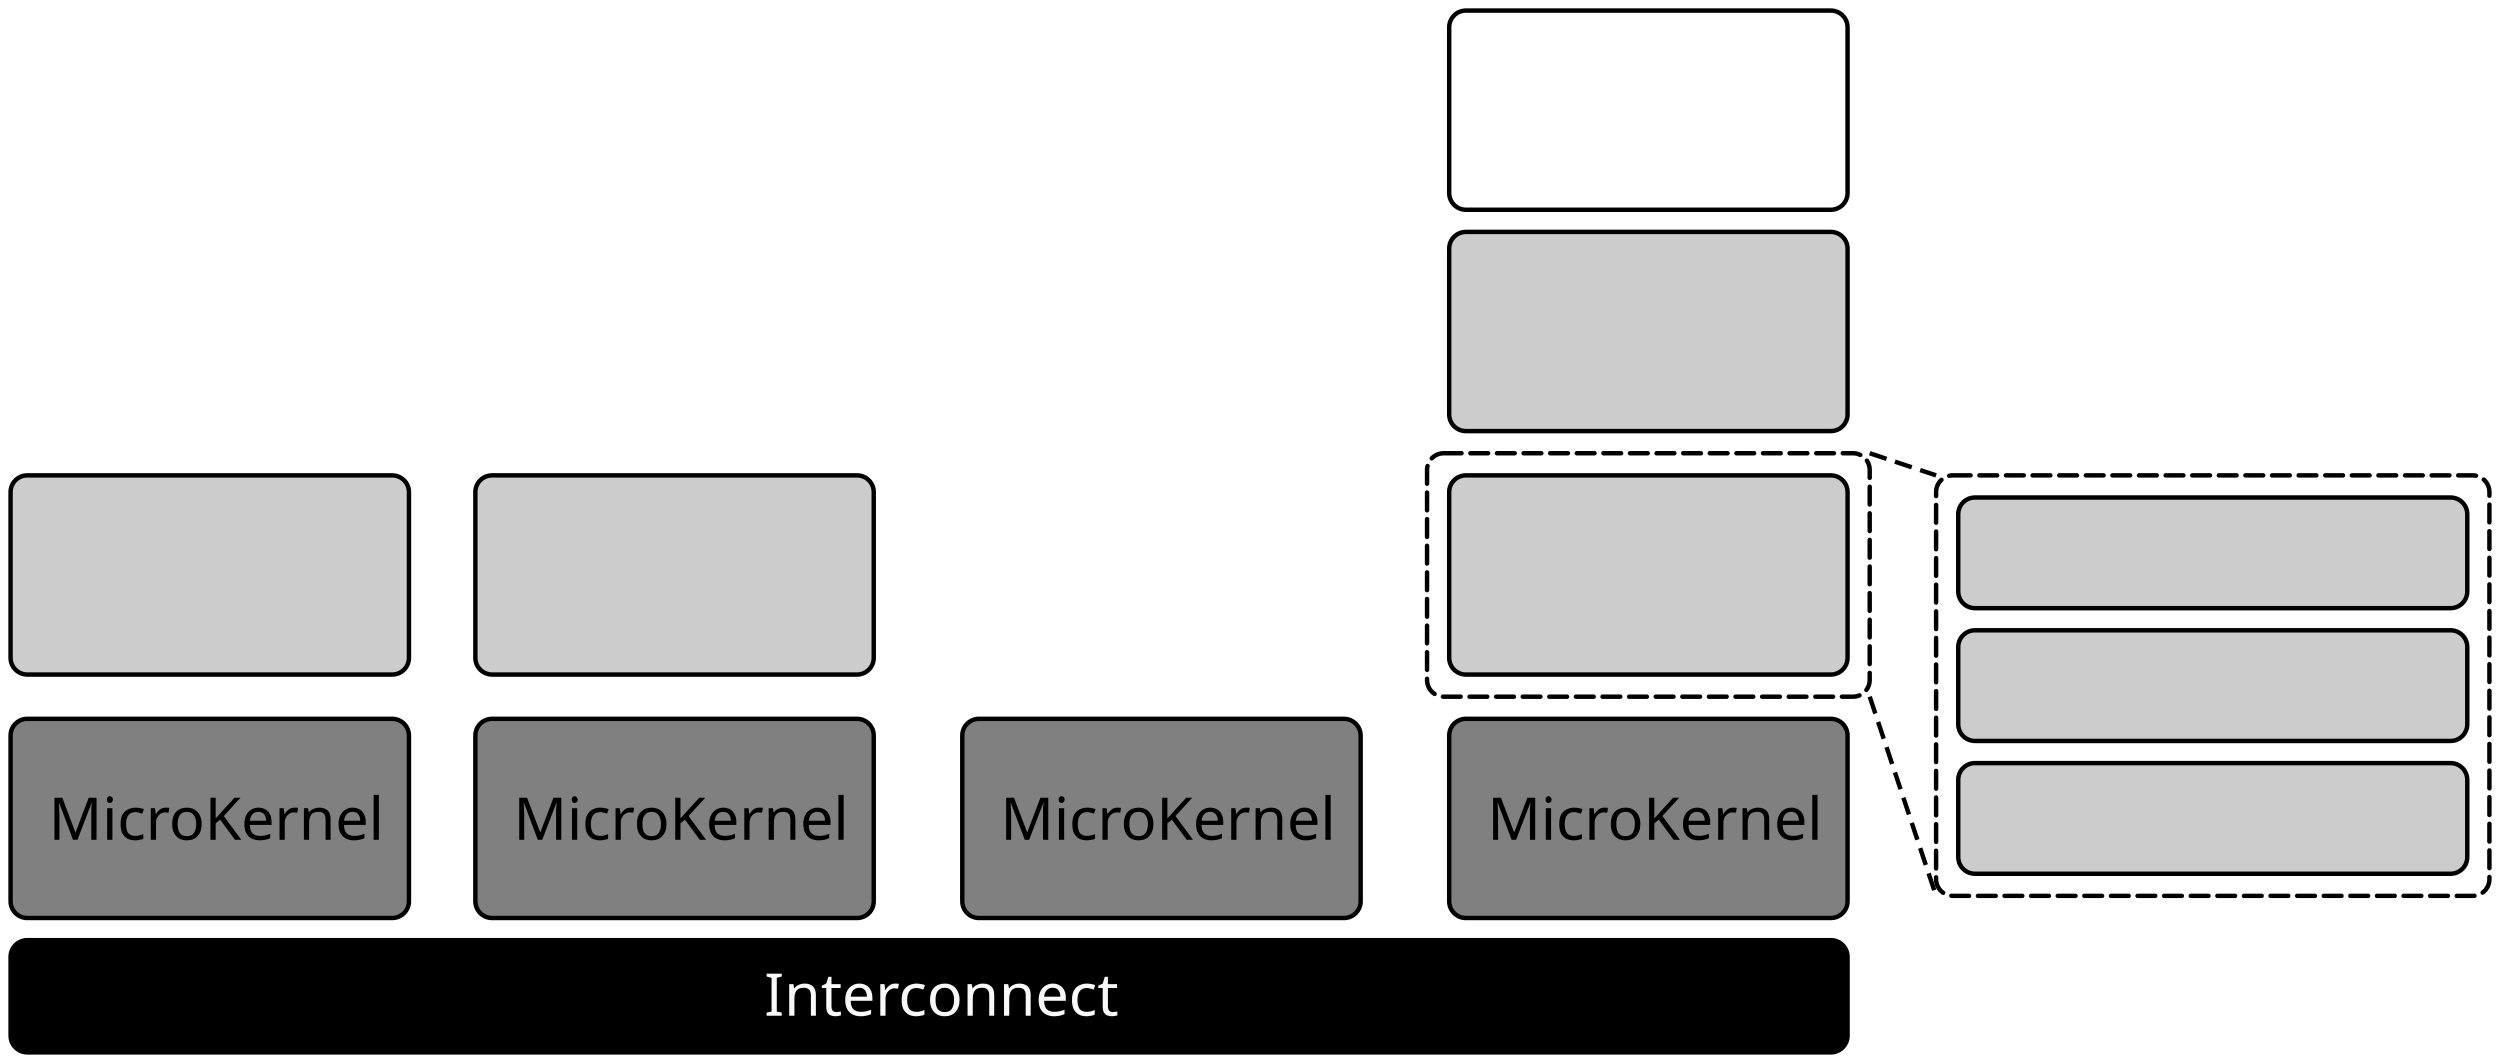
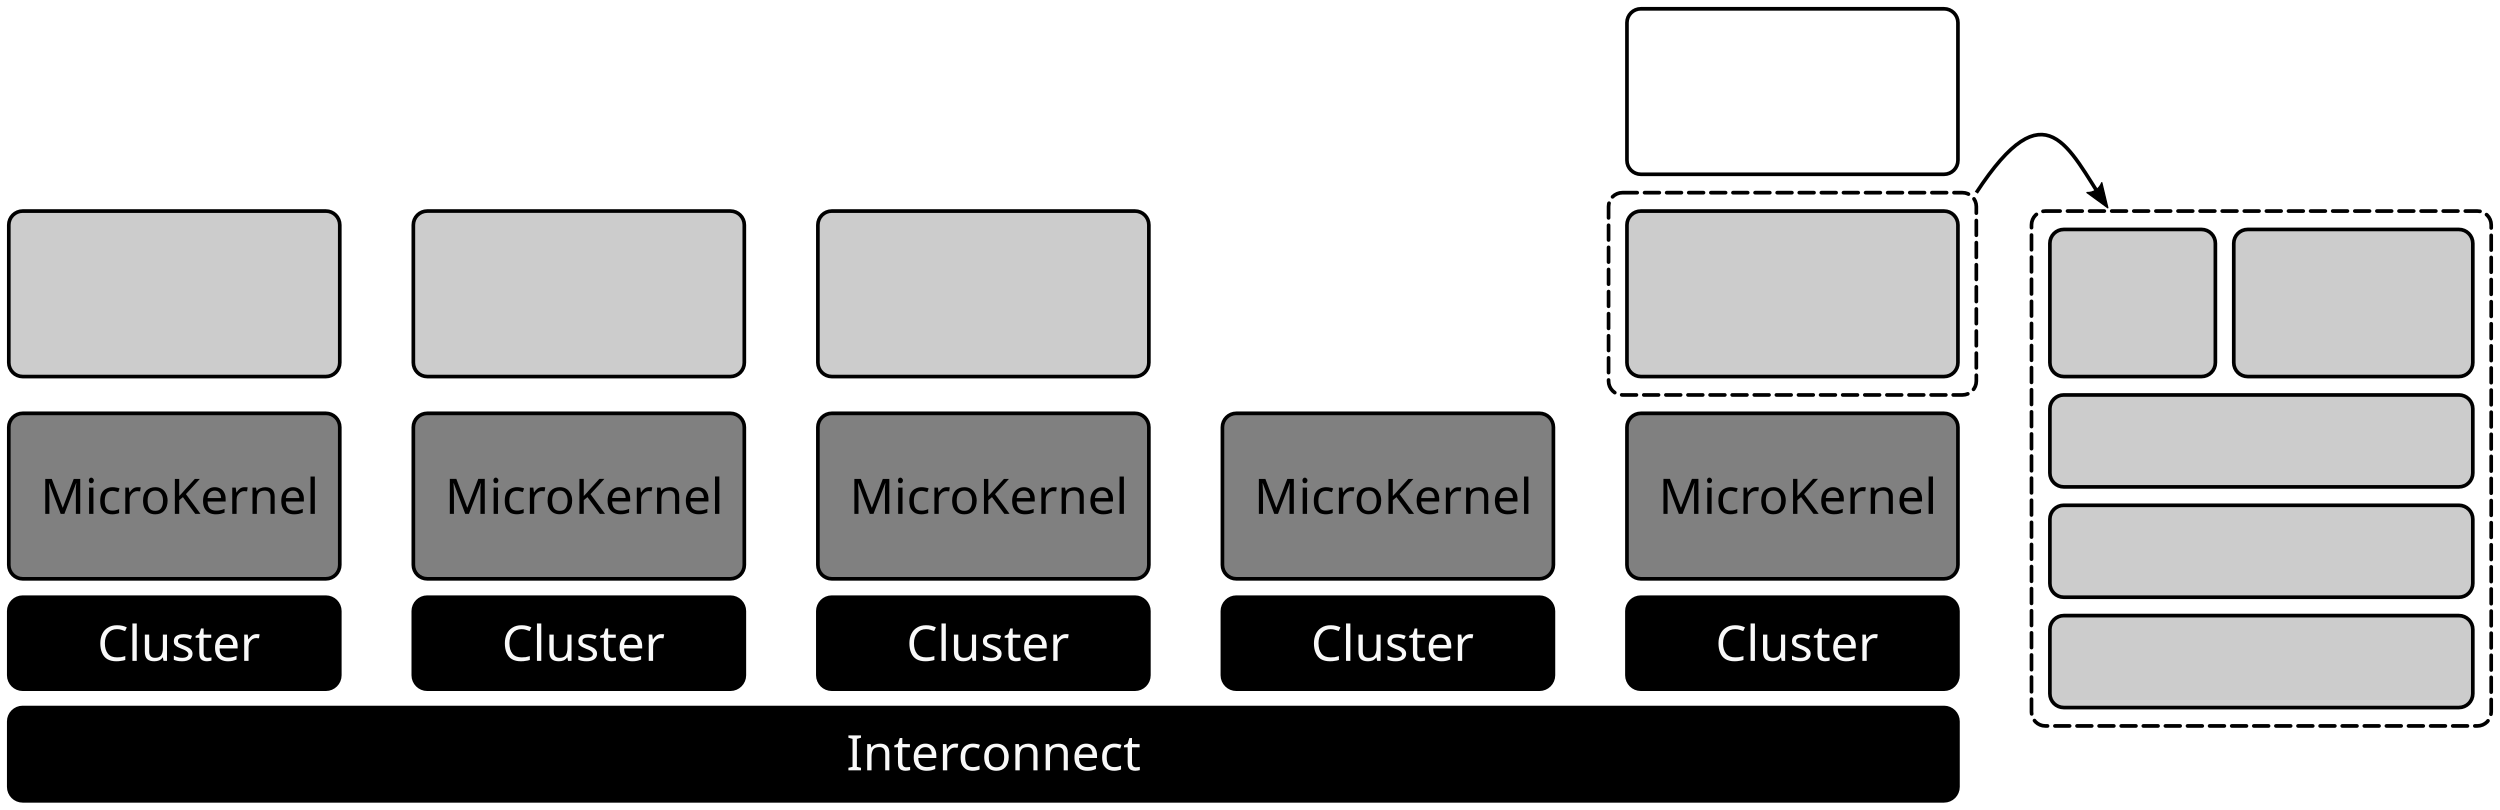
- <svg xmlns="http://www.w3.org/2000/svg" width="149.432mm" height="63.537mm" viewBox="0 0 149.432 63.537" version="1.1" id="svg8">
+ <svg xmlns="http://www.w3.org/2000/svg" width="179.859mm" height="58.245mm" viewBox="0 0 179.859 58.245" version="1.1" id="svg8">
  <defs id="defs2">
    <marker orient="auto" refY="0" refX="0" id="Arrow2Mend" style="overflow:visible">
      <path id="path5440" style="fill:#000000;fill-opacity:1;fill-rule:evenodd;stroke:#000000;stroke-width:0.625;stroke-linejoin:round;stroke-opacity:1" d="M 8.719,4.034 -2.207,0.016 8.719,-4.002 c -1.745,2.372 -1.735,5.617 -6e-7,8.035 z" transform="scale(-0.6)" />
    </marker>
    <marker orient="auto" refY="0" refX="0" id="Arrow2Lend" style="overflow:visible">
      <path id="path5434" style="fill:#000000;fill-opacity:1;fill-rule:evenodd;stroke:#000000;stroke-width:0.625;stroke-linejoin:round;stroke-opacity:1" d="M 8.719,4.034 -2.207,0.016 8.719,-4.002 c -1.745,2.372 -1.735,5.617 -6e-7,8.035 z" transform="matrix(-1.1,0,0,-1.1,-1.1,0)" />
    </marker>
  </defs>
-   <g id="layer1" transform="translate(-8.627918,-5.325851)">
+   <g id="layer1" transform="translate(21.79917,-10.6175)">
+     <rect style="fill:#cccccc;fill-opacity:1;stroke:#000000;stroke-width:0.265;stroke-linecap:round;stroke-linejoin:round;stroke-miterlimit:4;stroke-dasharray:none;stroke-dashoffset:0;stroke-opacity:1;paint-order:normal" id="rect1641-6-1-6-5-1-6" width="30.427" height="6.615" x="125.677" y="39.031" rx="1" ry="1" />
    <text xml:space="preserve" style="font-style:normal;font-variant:normal;font-weight:normal;font-stretch:normal;font-size:10.583px;line-height:1.25;font-family:'Abyssinica SIL';-inkscape-font-specification:'Abyssinica SIL';letter-spacing:0px;word-spacing:0px;fill:#000000;fill-opacity:1;stroke:none;stroke-width:0.265" x="67.469" y="77.396" id="text4797">
      <tspan id="tspan4795" x="67.469" y="87.654" style="font-style:normal;font-variant:normal;font-weight:normal;font-stretch:normal;font-family:'Abyssinica SIL';-inkscape-font-specification:'Abyssinica SIL';stroke-width:0.265" />
    </text>
    <flowRoot xml:space="preserve" id="flowRoot4893" style="font-style:normal;font-variant:normal;font-weight:normal;font-stretch:normal;font-size:13.333px;line-height:1.25;font-family:'Abyssinica SIL';-inkscape-font-specification:'Abyssinica SIL';letter-spacing:0px;word-spacing:0px;fill:#000000;fill-opacity:1;stroke:none" transform="scale(0.2645833)">
      <flowRegion id="flowRegion4895" style="font-style:normal;font-variant:normal;font-weight:normal;font-stretch:normal;font-size:13.333px;font-family:'Abyssinica SIL';-inkscape-font-specification:'Abyssinica SIL'">
        <rect id="rect4897" width="100" height="55" x="490" y="347.52" style="font-style:normal;font-variant:normal;font-weight:normal;font-stretch:normal;font-size:13.333px;font-family:'Abyssinica SIL';-inkscape-font-specification:'Abyssinica SIL'" />
      </flowRegion>
      <flowPara id="flowPara4899" />
    </flowRoot>
    <flowRoot xml:space="preserve" id="flowRoot4938" style="font-style:normal;font-weight:normal;font-size:40px;line-height:1.25;font-family:sans-serif;letter-spacing:0px;word-spacing:0px;fill:#000000;fill-opacity:1;stroke:none" transform="scale(0.2645833)">
      <flowRegion id="flowRegion4940">
        <rect id="rect4942" width="90" height="50" x="245" y="302.52" />
      </flowRegion>
      <flowPara id="flowPara4944" />
    </flowRoot>
    <flowRoot xml:space="preserve" id="flowRoot5097" style="font-style:normal;font-weight:normal;font-size:40px;line-height:1.25;font-family:sans-serif;letter-spacing:0px;word-spacing:0px;fill:#000000;fill-opacity:1;stroke:none" transform="scale(0.2645833)">
      <flowRegion id="flowRegion5099">
        <rect id="rect5101" width="75" height="55" x="480" y="207.52" />
      </flowRegion>
      <flowPara id="flowPara5103" />
    </flowRoot>
-     <rect style="fill:#808080;fill-opacity:1;stroke:#000000;stroke-width:0.265;stroke-linecap:round;stroke-linejoin:round;stroke-miterlimit:4;stroke-dasharray:none;stroke-dashoffset:0;stroke-opacity:1;paint-order:normal" id="rect1641-6" width="23.812" height="11.906" x="95.25" y="48.292" rx="1" ry="1" />
-     <text xml:space="preserve" style="font-style:normal;font-variant:normal;font-weight:normal;font-stretch:normal;font-size:10.583px;line-height:1.25;font-family:'Abyssinica SIL';-inkscape-font-specification:'Abyssinica SIL';letter-spacing:0px;word-spacing:0px;fill:#000000;fill-opacity:1;stroke:none;stroke-width:0.265" x="97.531" y="55.523" id="text4754-8-0-5">
-       <tspan id="tspan4752-5-7-1" x="97.531" y="55.523" style="font-style:normal;font-variant:normal;font-weight:normal;font-stretch:normal;font-size:3.528px;font-family:'Abyssinica SIL';-inkscape-font-specification:'Abyssinica SIL';fill:#000000;stroke-width:0.265">MicroKernel</tspan>
+     <rect style="fill:#808080;fill-opacity:1;stroke:#000000;stroke-width:0.265;stroke-linecap:round;stroke-linejoin:round;stroke-miterlimit:4;stroke-dasharray:none;stroke-dashoffset:0;stroke-opacity:1;paint-order:normal" id="rect1641-6" width="23.812" height="11.906" x="95.25" y="40.354" rx="1" ry="1" />
+     <text xml:space="preserve" style="font-style:normal;font-variant:normal;font-weight:normal;font-stretch:normal;font-size:10.583px;line-height:1.25;font-family:'Abyssinica SIL';-inkscape-font-specification:'Abyssinica SIL';letter-spacing:0px;word-spacing:0px;fill:#000000;fill-opacity:1;stroke:none;stroke-width:0.265" x="97.531" y="47.585" id="text4754-8-0-5">
+       <tspan id="tspan4752-5-7-1" x="97.531" y="47.585" style="font-style:normal;font-variant:normal;font-weight:normal;font-stretch:normal;font-size:3.528px;font-family:'Abyssinica SIL';-inkscape-font-specification:'Abyssinica SIL';fill:#000000;stroke-width:0.265">MicroKernel</tspan>
    </text>
-     <rect style="fill:#cccccc;fill-opacity:1;stroke:#000000;stroke-width:0.265;stroke-linecap:round;stroke-linejoin:round;stroke-miterlimit:4;stroke-dasharray:none;stroke-dashoffset:0;stroke-opacity:1;paint-order:normal" id="rect1641-6-1-6-5-1-7" width="30.427" height="6.615" x="125.677" y="43" rx="1" ry="1" />
-     <flowRoot xml:space="preserve" id="flowRoot4917-2-1" style="font-style:normal;font-weight:normal;font-size:13.333px;line-height:1.25;font-family:sans-serif;letter-spacing:0px;word-spacing:0px;fill:#000000;fill-opacity:1;stroke:none" transform="matrix(0.2645833,0,0,0.2645833,-11.22841,-37.58078)">
+     <rect style="fill:#cccccc;fill-opacity:1;stroke:#000000;stroke-width:0.265;stroke-linecap:round;stroke-linejoin:round;stroke-miterlimit:4;stroke-dasharray:none;stroke-dashoffset:0;stroke-opacity:1;paint-order:normal" id="rect1641-6-1-6-5-1-7" width="30.427" height="6.615" x="125.677" y="46.969" rx="1" ry="1" />
+     <flowRoot xml:space="preserve" id="flowRoot4917-2-1" style="font-style:normal;font-weight:normal;font-size:13.333px;line-height:1.25;font-family:sans-serif;letter-spacing:0px;word-spacing:0px;fill:#000000;fill-opacity:1;stroke:none" transform="matrix(0.2645833,0,0,0.2645833,-11.24133,-33.23652)">
      <flowRegion id="flowRegion4919-6-8" style="font-size:13.333px">
        <rect id="rect4921-06-7" width="150" height="90" x="500" y="307.52" style="font-size:13.333px" />
      </flowRegion>
-       <flowPara style="font-style:normal;font-variant:normal;font-weight:normal;font-stretch:normal;font-family:'Abyssinica SIL';-inkscape-font-specification:'Abyssinica SIL';text-align:center;text-anchor:middle" id="flowPara75-9">Page Cache</flowPara>
+       <flowPara style="font-style:normal;font-variant:normal;font-weight:normal;font-stretch:normal;font-family:'Abyssinica SIL';-inkscape-font-specification:'Abyssinica SIL';text-align:center;text-anchor:middle" id="flowPara75-9">RMem Cache</flowPara>
    </flowRoot>
-     <rect style="fill:#cccccc;fill-opacity:1;stroke:#000000;stroke-width:0.265;stroke-linecap:round;stroke-linejoin:round;stroke-miterlimit:4;stroke-dasharray:none;stroke-dashoffset:0;stroke-opacity:1;paint-order:normal" id="rect1641-6-1-6-5-1-7-5" width="30.427" height="6.615" x="125.677" y="50.938" rx="1" ry="1" />
-     <flowRoot xml:space="preserve" id="flowRoot4917-2-2" style="font-style:normal;font-weight:normal;font-size:13.333px;line-height:1.25;font-family:sans-serif;letter-spacing:0px;word-spacing:0px;fill:#000000;fill-opacity:1;stroke:none" transform="matrix(0.2645833,0,0,0.2645833,-11.20258,-29.26776)">
+     <rect style="fill:#cccccc;fill-opacity:1;stroke:#000000;stroke-width:0.265;stroke-linecap:round;stroke-linejoin:round;stroke-miterlimit:4;stroke-dasharray:none;stroke-dashoffset:0;stroke-opacity:1;paint-order:normal" id="rect1641-6-1-6-5-1-7-5" width="30.427" height="6.615" x="125.677" y="54.906" rx="1" ry="1" />
+     <flowRoot xml:space="preserve" id="flowRoot4917-2-2" style="font-style:normal;font-weight:normal;font-size:13.333px;line-height:1.25;font-family:sans-serif;letter-spacing:0px;word-spacing:0px;fill:#000000;fill-opacity:1;stroke:none" transform="matrix(0.2645833,0,0,0.2645833,-11.28439,-25.7908)">
      <flowRegion id="flowRegion4919-6-0" style="font-size:13.333px">
        <rect id="rect4921-06-2" width="150" height="90" x="500" y="307.52" style="font-size:13.333px" />
      </flowRegion>
-       <flowPara style="font-style:normal;font-variant:normal;font-weight:normal;font-stretch:normal;font-family:'Abyssinica SIL';-inkscape-font-specification:'Abyssinica SIL';text-align:center;text-anchor:middle" id="flowPara75-3">VM Stub</flowPara>
+       <flowPara style="font-style:normal;font-variant:normal;font-weight:normal;font-stretch:normal;font-family:'Abyssinica SIL';-inkscape-font-specification:'Abyssinica SIL';text-align:center;text-anchor:middle" id="flowPara75-3">RMem Manager</flowPara>
    </flowRoot>
-     <rect style="fill:#cccccc;fill-opacity:1;stroke:#000000;stroke-width:0.265;stroke-linecap:round;stroke-linejoin:round;stroke-miterlimit:4;stroke-dasharray:none;stroke-dashoffset:0;stroke-opacity:1;paint-order:normal" id="rect1641-6-1-6-5-1-7-5-5-1" width="23.812" height="11.906" x="95.25" y="33.74" rx="1" ry="1" />
-     <flowRoot xml:space="preserve" id="flowRoot4917-2-2-0-6" style="font-style:normal;font-weight:normal;font-size:13.333px;line-height:1.25;font-family:sans-serif;letter-spacing:0px;word-spacing:0px;fill:#000000;fill-opacity:1;stroke:none" transform="matrix(0.2645833,0,0,0.2645833,-44.9981,-46.28997)">
-       <flowRegion id="flowRegion4919-6-0-3-3" style="font-size:13.333px">
-         <rect id="rect4921-06-2-6-2" width="150" height="90" x="500" y="307.52" style="font-size:13.333px" />
-       </flowRegion>
-       <flowPara id="flowPara966" style="font-style:normal;font-variant:normal;font-weight:normal;font-stretch:normal;font-family:'Abyssinica SIL';-inkscape-font-specification:'Abyssinica SIL';text-align:center;text-anchor:middle">MM</flowPara>
-       <flowPara id="flowPara970" style="font-style:normal;font-variant:normal;font-weight:normal;font-stretch:normal;font-family:'Abyssinica SIL';-inkscape-font-specification:'Abyssinica SIL';text-align:center;text-anchor:middle">Client</flowPara>
-     </flowRoot>
-     <flowRoot xml:space="preserve" id="flowRoot4917-2-6-9" style="font-style:normal;font-weight:normal;font-size:13.333px;line-height:1.25;font-family:sans-serif;letter-spacing:0px;word-spacing:0px;fill:#000000;fill-opacity:1;stroke:none" transform="matrix(0.2645833,0,0,0.2645833,-44.95332,-71.95679)">
-       <flowRegion id="flowRegion4919-6-7-4" style="font-size:13.333px">
-         <rect id="rect4921-06-5-7" width="150" height="90" x="500" y="307.52" style="font-size:13.333px" />
-       </flowRegion>
-       <flowPara style="font-style:normal;font-variant:normal;font-weight:normal;font-stretch:normal;font-family:'Abyssinica SIL';-inkscape-font-specification:'Abyssinica SIL';text-align:center;text-anchor:middle" id="flowPara948-4">Application</flowPara>
-     </flowRoot>
-     <rect style="fill:none;fill-opacity:1;stroke:#000000;stroke-width:0.265;stroke-linecap:round;stroke-linejoin:round;stroke-miterlimit:4;stroke-dasharray:none;stroke-dashoffset:0;stroke-opacity:1;paint-order:normal" id="rect1641-6-1-6-5-1-7-5-5-1-5" width="23.812" height="11.906" x="95.25" y="5.958" rx="1" ry="1" />
-     <rect style="fill:#808080;fill-opacity:1;stroke:#000000;stroke-width:0.265;stroke-linecap:round;stroke-linejoin:round;stroke-miterlimit:4;stroke-dasharray:none;stroke-dashoffset:0;stroke-opacity:1;paint-order:normal" id="rect1641-6-4-7" width="23.812" height="11.906" x="37.042" y="48.292" rx="1" ry="1" />
-     <text xml:space="preserve" style="font-style:normal;font-variant:normal;font-weight:normal;font-stretch:normal;font-size:10.583px;line-height:1.25;font-family:'Abyssinica SIL';-inkscape-font-specification:'Abyssinica SIL';letter-spacing:0px;word-spacing:0px;fill:#000000;fill-opacity:1;stroke:none;stroke-width:0.265" x="39.322" y="55.523" id="text4754-8-0-5-7-8">
-       <tspan id="tspan4752-5-7-1-6-6" x="39.322" y="55.523" style="font-style:normal;font-variant:normal;font-weight:normal;font-stretch:normal;font-size:3.528px;font-family:'Abyssinica SIL';-inkscape-font-specification:'Abyssinica SIL';fill:#000000;stroke-width:0.265">MicroKernel</tspan>
+     <g id="g5397" transform="translate(1.8530112e-7,13.22916)">
+       <rect ry="1" rx="1" y="12.573" x="95.25" height="11.906" width="23.812" id="rect1641-6-1-6-5-1-7-5-5-1" style="fill:#cccccc;fill-opacity:1;stroke:#000000;stroke-width:0.265;stroke-linecap:round;stroke-linejoin:round;stroke-miterlimit:4;stroke-dasharray:none;stroke-dashoffset:0;stroke-opacity:1;paint-order:normal" />
+       <flowRoot transform="matrix(0.2645833,0,0,0.2645833,-44.99811,-67.45664)" style="font-style:normal;font-weight:normal;font-size:13.333px;line-height:1.25;font-family:sans-serif;letter-spacing:0px;word-spacing:0px;fill:#000000;fill-opacity:1;stroke:none" id="flowRoot4917-2-2-0-6" xml:space="preserve">
+         <flowRegion style="font-size:13.333px" id="flowRegion4919-6-0-3-3">
+           <rect style="font-size:13.333px" y="307.52" x="500" height="90" width="150" id="rect4921-06-2-6-2" />
+         </flowRegion>
+         <flowPara id="flowPara75-3-1-0" style="font-style:normal;font-variant:normal;font-weight:normal;font-stretch:normal;font-family:'Abyssinica SIL';-inkscape-font-specification:'Abyssinica SIL';text-align:center;text-anchor:middle">DPS</flowPara>
+         <flowPara id="flowPara4958-6" style="font-style:normal;font-variant:normal;font-weight:normal;font-stretch:normal;font-family:'Abyssinica SIL';-inkscape-font-specification:'Abyssinica SIL';text-align:center;text-anchor:middle">Client</flowPara>
+       </flowRoot>
+     </g>
+     <g id="g5389" transform="translate(-3.6293923e-6,11.90625)">
+       <flowRoot transform="matrix(0.2645833,0,0,0.2645833,-44.95332,-78.57138)" style="font-style:normal;font-weight:normal;font-size:13.333px;line-height:1.25;font-family:sans-serif;letter-spacing:0px;word-spacing:0px;fill:#000000;fill-opacity:1;stroke:none" id="flowRoot4917-2-6-9" xml:space="preserve">
+         <flowRegion style="font-size:13.333px" id="flowRegion4919-6-7-4">
+           <rect style="font-size:13.333px" y="307.52" x="500" height="90" width="150" id="rect4921-06-5-7" />
+         </flowRegion>
+         <flowPara id="flowPara948-4" style="font-style:normal;font-variant:normal;font-weight:normal;font-stretch:normal;font-family:'Abyssinica SIL';-inkscape-font-specification:'Abyssinica SIL';text-align:center;text-anchor:middle">Application</flowPara>
+       </flowRoot>
+       <rect ry="1" rx="1" y="-0.656" x="95.25" height="11.906" width="23.812" id="rect1641-6-1-6-5-1-7-5-5-1-5" style="fill:none;fill-opacity:1;stroke:#000000;stroke-width:0.265;stroke-linecap:round;stroke-linejoin:round;stroke-miterlimit:4;stroke-dasharray:none;stroke-dashoffset:0;stroke-opacity:1;paint-order:normal" />
+     </g>
+     <rect style="fill:#808080;fill-opacity:1;stroke:#000000;stroke-width:0.265;stroke-linecap:round;stroke-linejoin:round;stroke-miterlimit:4;stroke-dasharray:none;stroke-dashoffset:0;stroke-opacity:1;paint-order:normal" id="rect1641-6-4" width="23.812" height="11.906" x="7.938" y="40.354" rx="1" ry="1" />
+     <text xml:space="preserve" style="font-style:normal;font-variant:normal;font-weight:normal;font-stretch:normal;font-size:10.583px;line-height:1.25;font-family:'Abyssinica SIL';-inkscape-font-specification:'Abyssinica SIL';letter-spacing:0px;word-spacing:0px;fill:#000000;fill-opacity:1;stroke:none;stroke-width:0.265" x="10.218" y="47.585" id="text4754-8-0-5-7">
+       <tspan id="tspan4752-5-7-1-6" x="10.218" y="47.585" style="font-style:normal;font-variant:normal;font-weight:normal;font-stretch:normal;font-size:3.528px;font-family:'Abyssinica SIL';-inkscape-font-specification:'Abyssinica SIL';fill:#000000;stroke-width:0.265">MicroKernel</tspan>
    </text>
-     <rect style="fill:#cccccc;fill-opacity:1;stroke:#000000;stroke-width:0.265;stroke-linecap:round;stroke-linejoin:round;stroke-miterlimit:4;stroke-dasharray:none;stroke-dashoffset:0;stroke-opacity:1;paint-order:normal" id="rect1641-6-1-6-5-1-7-5-5-1-54-8" width="23.812" height="11.906" x="37.042" y="33.74" rx="1" ry="1" />
-     <flowRoot xml:space="preserve" id="flowRoot4917-2-2-0-6-7-8" style="font-style:normal;font-weight:normal;font-size:13.333px;line-height:1.25;font-family:sans-serif;letter-spacing:0px;word-spacing:0px;fill:#000000;fill-opacity:1;stroke:none" transform="matrix(0.2645833,0,0,0.2645833,-102.9351,-46.30203)">
-       <flowRegion id="flowRegion4919-6-0-3-3-4-4" style="font-size:13.333px">
-         <rect id="rect4921-06-2-6-2-4-3" width="150" height="90" x="500" y="307.52" style="font-size:13.333px" />
-       </flowRegion>
-       <flowPara style="font-style:normal;font-variant:normal;font-weight:normal;font-stretch:normal;font-family:'Abyssinica SIL';-inkscape-font-specification:'Abyssinica SIL';text-align:center;text-anchor:middle" id="flowPara4958-6-0-4">SHM</flowPara>
-       <flowPara id="flowPara1046" style="font-style:normal;font-variant:normal;font-weight:normal;font-stretch:normal;font-family:'Abyssinica SIL';-inkscape-font-specification:'Abyssinica SIL';text-align:center;text-anchor:middle">Server</flowPara>
-     </flowRoot>
-     <rect style="fill:#808080;fill-opacity:1;stroke:#000000;stroke-width:0.265;stroke-linecap:round;stroke-linejoin:round;stroke-miterlimit:4;stroke-dasharray:none;stroke-dashoffset:0;stroke-opacity:1;paint-order:normal" id="rect1641-6-4-9" width="23.812" height="11.906" x="66.146" y="48.292" rx="1" ry="1" />
-     <text xml:space="preserve" style="font-style:normal;font-variant:normal;font-weight:normal;font-stretch:normal;font-size:10.583px;line-height:1.25;font-family:'Abyssinica SIL';-inkscape-font-specification:'Abyssinica SIL';letter-spacing:0px;word-spacing:0px;fill:#000000;fill-opacity:1;stroke:none;stroke-width:0.265" x="68.426" y="55.523" id="text4754-8-0-5-7-2">
-       <tspan id="tspan4752-5-7-1-6-0" x="68.426" y="55.523" style="font-style:normal;font-variant:normal;font-weight:normal;font-stretch:normal;font-size:3.528px;font-family:'Abyssinica SIL';-inkscape-font-specification:'Abyssinica SIL';fill:#000000;stroke-width:0.265">MicroKernel</tspan>
-     </text>
-     <rect style="fill:none;fill-opacity:1;stroke:#000000;stroke-width:0.265;stroke-linecap:round;stroke-linejoin:round;stroke-miterlimit:4;stroke-dasharray:1.06, 0.53;stroke-dashoffset:0;stroke-opacity:1;paint-order:normal" id="rect1641-6-1-6-5-1-77" width="33.073" height="25.135" x="124.354" y="33.74" rx="1" ry="1" />
-     <rect style="fill:none;fill-opacity:1;stroke:#000000;stroke-width:0.265;stroke-linecap:round;stroke-linejoin:round;stroke-miterlimit:4;stroke-dasharray:1.06, 0.53;stroke-dashoffset:0;stroke-opacity:1;paint-order:normal" id="rect1641-6-1-6-5-1-77-1" width="26.458" height="14.552" x="93.927" y="32.417" rx="1" ry="1" />
-     <rect style="fill:#cccccc;fill-opacity:1;stroke:#000000;stroke-width:0.265;stroke-linecap:round;stroke-linejoin:round;stroke-miterlimit:4;stroke-dasharray:none;stroke-dashoffset:0;stroke-opacity:1;paint-order:normal" id="rect1641-6-1-6-5-1-6" width="30.427" height="6.615" x="125.677" y="35.063" rx="1" ry="1" />
-     <flowRoot xml:space="preserve" id="flowRoot4917-2-3-9-6" style="font-style:normal;font-weight:normal;font-size:13.333px;line-height:1.25;font-family:sans-serif;letter-spacing:0px;word-spacing:0px;fill:#000000;fill-opacity:1;stroke:none" transform="matrix(0.2645833,0,0,0.2645833,-11.24478,-45.14276)">
+     <g id="g993" transform="translate(-1.8146976e-6,1.322916)">
+       <rect ry="1" rx="1" y="24.479" x="7.938" height="11.906" width="23.812" id="rect1641-6-1-6-5-1-7-5-5-1-54" style="fill:#cccccc;fill-opacity:1;stroke:#000000;stroke-width:0.265;stroke-linecap:round;stroke-linejoin:round;stroke-miterlimit:4;stroke-dasharray:none;stroke-dashoffset:0;stroke-opacity:1;paint-order:normal" />
+       <flowRoot transform="matrix(0.2645833,0,0,0.2645833,-132.0393,-55.56246)" style="font-style:normal;font-weight:normal;font-size:13.333px;line-height:1.25;font-family:sans-serif;letter-spacing:0px;word-spacing:0px;fill:#000000;fill-opacity:1;stroke:none" id="flowRoot4917-2-2-0-6-7" xml:space="preserve">
+         <flowRegion style="font-size:13.333px" id="flowRegion4919-6-0-3-3-4">
+           <rect style="font-size:13.333px" y="307.52" x="500" height="90" width="150" id="rect4921-06-2-6-2-4" />
+         </flowRegion>
+         <flowPara id="flowPara75-3-1-0-3" style="font-style:normal;font-variant:normal;font-weight:normal;font-stretch:normal;font-family:'Abyssinica SIL';-inkscape-font-specification:'Abyssinica SIL';text-align:center;text-anchor:middle">RMem</flowPara>
+         <flowPara id="flowPara4958-6-0" style="font-style:normal;font-variant:normal;font-weight:normal;font-stretch:normal;font-family:'Abyssinica SIL';-inkscape-font-specification:'Abyssinica SIL';text-align:center;text-anchor:middle">Server #1</flowPara>
+       </flowRoot>
+     </g>
+     <g id="g5348" transform="translate(29.10416,1.322916)">
+       <rect ry="1" rx="1" y="39.031" x="7.938" height="11.906" width="23.812" id="rect1641-6-4-7" style="fill:#808080;fill-opacity:1;stroke:#000000;stroke-width:0.265;stroke-linecap:round;stroke-linejoin:round;stroke-miterlimit:4;stroke-dasharray:none;stroke-dashoffset:0;stroke-opacity:1;paint-order:normal" />
+       <text id="text4754-8-0-5-7-8" y="46.263" x="10.218" style="font-style:normal;font-variant:normal;font-weight:normal;font-stretch:normal;font-size:10.583px;line-height:1.25;font-family:'Abyssinica SIL';-inkscape-font-specification:'Abyssinica SIL';letter-spacing:0px;word-spacing:0px;fill:#000000;fill-opacity:1;stroke:none;stroke-width:0.265" xml:space="preserve">
+         <tspan style="font-style:normal;font-variant:normal;font-weight:normal;font-stretch:normal;font-size:3.528px;font-family:'Abyssinica SIL';-inkscape-font-specification:'Abyssinica SIL';fill:#000000;stroke-width:0.265" y="46.263" x="10.218" id="tspan4752-5-7-1-6-6">MicroKernel</tspan>
+       </text>
+     </g>
+     <g id="g1002" transform="translate(-1.8146976e-6,1.322916)">
+       <g transform="translate(29.10416,11.90624)" id="g5335">
+         <rect style="fill:#cccccc;fill-opacity:1;stroke:#000000;stroke-width:0.265;stroke-linecap:round;stroke-linejoin:round;stroke-miterlimit:4;stroke-dasharray:none;stroke-dashoffset:0;stroke-opacity:1;paint-order:normal" id="rect1641-6-1-6-5-1-7-5-5-1-54-8" width="23.812" height="11.906" x="7.938" y="12.573" rx="1" ry="1" />
+         <flowRoot xml:space="preserve" id="flowRoot4917-2-2-0-6-7-8" style="font-style:normal;font-weight:normal;font-size:13.333px;line-height:1.25;font-family:sans-serif;letter-spacing:0px;word-spacing:0px;fill:#000000;fill-opacity:1;stroke:none" transform="matrix(0.2645833,0,0,0.2645833,-132.0393,-67.4687)">
+           <flowRegion id="flowRegion4919-6-0-3-3-4-4" style="font-size:13.333px">
+             <rect id="rect4921-06-2-6-2-4-3" width="150" height="90" x="500" y="307.52" style="font-size:13.333px" />
+           </flowRegion>
+           <flowPara style="font-style:normal;font-variant:normal;font-weight:normal;font-stretch:normal;font-family:'Abyssinica SIL';-inkscape-font-specification:'Abyssinica SIL';text-align:center;text-anchor:middle" id="flowPara4958-6-0-4">SHM</flowPara>
+           <flowPara id="flowPara1046" style="font-style:normal;font-variant:normal;font-weight:normal;font-stretch:normal;font-family:'Abyssinica SIL';-inkscape-font-specification:'Abyssinica SIL';text-align:center;text-anchor:middle">Server</flowPara>
+         </flowRoot>
+       </g>
+     </g>
+     <g id="g5361" transform="translate(29.10417,1.322916)">
+       <rect ry="1" rx="1" y="39.031" x="37.042" height="11.906" width="23.812" id="rect1641-6-4-9" style="fill:#808080;fill-opacity:1;stroke:#000000;stroke-width:0.265;stroke-linecap:round;stroke-linejoin:round;stroke-miterlimit:4;stroke-dasharray:none;stroke-dashoffset:0;stroke-opacity:1;paint-order:normal" />
+       <text id="text4754-8-0-5-7-2" y="46.263" x="39.322" style="font-style:normal;font-variant:normal;font-weight:normal;font-stretch:normal;font-size:10.583px;line-height:1.25;font-family:'Abyssinica SIL';-inkscape-font-specification:'Abyssinica SIL';letter-spacing:0px;word-spacing:0px;fill:#000000;fill-opacity:1;stroke:none;stroke-width:0.265" xml:space="preserve">
+         <tspan style="font-style:normal;font-variant:normal;font-weight:normal;font-stretch:normal;font-size:3.528px;font-family:'Abyssinica SIL';-inkscape-font-specification:'Abyssinica SIL';fill:#000000;stroke-width:0.265" y="46.263" x="39.322" id="tspan4752-5-7-1-6-0">MicroKernel</tspan>
+       </text>
+     </g>
+     <rect style="fill:none;fill-opacity:1;stroke:#000000;stroke-width:0.265;stroke-linecap:round;stroke-linejoin:round;stroke-miterlimit:4;stroke-dasharray:1.06, 0.53;stroke-dashoffset:0;stroke-opacity:1;paint-order:normal" id="rect1641-6-1-6-5-1-77" width="33.073" height="37.042" x="124.354" y="25.802" rx="1" ry="1" />
+     <path style="fill:none;stroke:#000000;stroke-width:0.265px;stroke-linecap:butt;stroke-linejoin:miter;stroke-opacity:1;marker-end:url(#Arrow2Mend)" d="m 120.385,24.479 c 5.027,-7.673 6.615,-3.175 9.26,0.794" id="path5411" />
+     <rect style="fill:none;fill-opacity:1;stroke:#000000;stroke-width:0.265;stroke-linecap:round;stroke-linejoin:round;stroke-miterlimit:4;stroke-dasharray:1.06, 0.53;stroke-dashoffset:0;stroke-opacity:1;paint-order:normal" id="rect1641-6-1-6-5-1-77-1" width="26.458" height="14.552" x="93.927" y="24.479" rx="1" ry="1" />
+     <flowRoot xml:space="preserve" id="flowRoot4917-2-3-9-6" style="font-style:normal;font-weight:normal;font-size:13.333px;line-height:1.25;font-family:sans-serif;letter-spacing:0px;word-spacing:0px;fill:#000000;fill-opacity:1;stroke:none" transform="matrix(0.2645833,0,0,0.2645833,-11.28437,-41.17402)">
      <flowRegion id="flowRegion4919-6-6-3-1" style="font-size:13.333px">
        <rect id="rect4921-06-75-6-8" width="150" height="90" x="500" y="307.52" style="font-size:13.333px" />
      </flowRegion>
-       <flowPara style="font-style:normal;font-variant:normal;font-weight:normal;font-stretch:normal;font-family:'Abyssinica SIL';-inkscape-font-specification:'Abyssinica SIL';text-align:center;text-anchor:middle" id="flowPara1070-9">VM Allocator</flowPara>
+       <flowPara style="font-style:normal;font-variant:normal;font-weight:normal;font-stretch:normal;font-family:'Abyssinica SIL';-inkscape-font-specification:'Abyssinica SIL';text-align:center;text-anchor:middle" id="flowPara1070-9">RMem Allocator</flowPara>
    </flowRoot>
-     <rect style="fill:#808080;fill-opacity:1;stroke:#000000;stroke-width:0.265;stroke-linecap:round;stroke-linejoin:round;stroke-miterlimit:4;stroke-dasharray:none;stroke-dashoffset:0;stroke-opacity:1;paint-order:normal" id="rect1641-6-4-6" width="23.812" height="11.906" x="9.26" y="48.292" rx="1" ry="1" />
-     <text xml:space="preserve" style="font-style:normal;font-variant:normal;font-weight:normal;font-stretch:normal;font-size:10.583px;line-height:1.25;font-family:'Abyssinica SIL';-inkscape-font-specification:'Abyssinica SIL';letter-spacing:0px;word-spacing:0px;fill:#000000;fill-opacity:1;stroke:none;stroke-width:0.265" x="11.541" y="55.523" id="text4754-8-0-5-7-7">
-       <tspan id="tspan4752-5-7-1-6-5" x="11.541" y="55.523" style="font-style:normal;font-variant:normal;font-weight:normal;font-stretch:normal;font-size:3.528px;font-family:'Abyssinica SIL';-inkscape-font-specification:'Abyssinica SIL';fill:#000000;stroke-width:0.265">MicroKernel</tspan>
-     </text>
-     <rect style="fill:#cccccc;fill-opacity:1;stroke:#000000;stroke-width:0.265;stroke-linecap:round;stroke-linejoin:round;stroke-miterlimit:4;stroke-dasharray:none;stroke-dashoffset:0;stroke-opacity:1;paint-order:normal" id="rect1641-6-1-6-5-1-7-5-5-1-54-5" width="23.812" height="11.906" x="9.26" y="33.74" rx="1" ry="1" />
-     <flowRoot xml:space="preserve" id="flowRoot4917-2-2-0-6-7-6" style="font-style:normal;font-weight:normal;font-size:13.333px;line-height:1.25;font-family:sans-serif;letter-spacing:0px;word-spacing:0px;fill:#000000;fill-opacity:1;stroke:none" transform="matrix(0.2645833,0,0,0.2645833,-130.93,-46.30203)">
-       <flowRegion id="flowRegion4919-6-0-3-3-4-29" style="font-size:13.333px">
-         <rect id="rect4921-06-2-6-2-4-1" width="150" height="90" x="500" y="307.52" style="font-size:13.333px" />
+     <rect style="fill:#cccccc;fill-opacity:1;stroke:#000000;stroke-width:0.265;stroke-linecap:round;stroke-linejoin:round;stroke-miterlimit:4;stroke-dasharray:none;stroke-dashoffset:0;stroke-opacity:1;paint-order:normal" id="rect1641-6-1-6-5-1-6-2" width="17.198" height="10.583" x="138.906" y="27.125" rx="1" ry="1" />
+     <flowRoot xml:space="preserve" id="flowRoot4917-2-3-2-0" style="font-style:normal;font-weight:normal;font-size:13.333px;line-height:1.25;font-family:sans-serif;letter-spacing:0px;word-spacing:0px;fill:#000000;fill-opacity:1;stroke:none" transform="matrix(0.2645833,0,0,0.2645833,-4.62159,-53.53071)">
+       <flowRegion id="flowRegion4919-6-6-9-2" style="font-size:13.333px">
+         <rect id="rect4921-06-75-1-3" width="150" height="90" x="500" y="307.52" style="font-size:13.333px" />
      </flowRegion>
-       <flowPara style="font-style:normal;font-variant:normal;font-weight:normal;font-stretch:normal;font-family:'Abyssinica SIL';-inkscape-font-specification:'Abyssinica SIL';text-align:center;text-anchor:middle" id="flowPara75-3-1-0-3-2">RMem</flowPara>
-       <flowPara style="font-style:normal;font-variant:normal;font-weight:normal;font-stretch:normal;font-family:'Abyssinica SIL';-inkscape-font-specification:'Abyssinica SIL';text-align:center;text-anchor:middle" id="flowPara4958-6-0-7">Server</flowPara>
+       <flowPara style="font-style:normal;font-variant:normal;font-weight:normal;font-stretch:normal;font-family:'Abyssinica SIL';-inkscape-font-specification:'Abyssinica SIL';text-align:center;text-anchor:middle" id="flowPara985-7-7">POSIX</flowPara>
+       <flowPara style="font-style:normal;font-variant:normal;font-weight:normal;font-stretch:normal;font-family:'Abyssinica SIL';-inkscape-font-specification:'Abyssinica SIL';text-align:center;text-anchor:middle" id="flowPara1016-5">Allocator</flowPara>
    </flowRoot>
-     <rect style="fill:#000000;fill-opacity:1;stroke:#000000;stroke-width:0.265;stroke-linecap:round;stroke-linejoin:round;stroke-miterlimit:4;stroke-dasharray:none;stroke-dashoffset:0;stroke-opacity:1;paint-order:normal" id="rect1641-8" width="109.802" height="6.709" x="9.26" y="61.521" rx="1" ry="1" />
-     <text xml:space="preserve" style="font-style:normal;font-weight:normal;font-size:10.583px;line-height:1.25;font-family:sans-serif;letter-spacing:0px;word-spacing:0px;fill:#f9f9f9;fill-opacity:1;stroke:none;stroke-width:0.265" x="54.31" y="66.037" id="text5606-2-9">
-       <tspan id="tspan5604-5-0" x="54.31" y="66.037" style="font-style:normal;font-variant:normal;font-weight:normal;font-stretch:normal;font-size:3.528px;font-family:'Abyssinica SIL';-inkscape-font-specification:'Abyssinica SIL';fill:#f9f9f9;stroke-width:0.265">Interconnect</tspan>
-     </text>
-     <path style="fill:none;stroke:#000000;stroke-width:0.265;stroke-linecap:butt;stroke-linejoin:miter;stroke-miterlimit:4;stroke-dasharray:1.06, 0.53;stroke-dashoffset:0;stroke-opacity:1" d="m 120.385,32.417 c 3.969,1.323 3.969,1.323 3.969,1.323" id="path969" />
-     <path style="fill:none;stroke:#000000;stroke-width:0.265;stroke-linecap:butt;stroke-linejoin:miter;stroke-miterlimit:4;stroke-dasharray:1.06, 0.53;stroke-dashoffset:0;stroke-opacity:1" d="m 120.385,46.969 3.969,11.906" id="path969-3" />
-     <rect style="fill:#cccccc;fill-opacity:1;stroke:#000000;stroke-width:0.265;stroke-linecap:round;stroke-linejoin:round;stroke-miterlimit:4;stroke-dasharray:none;stroke-dashoffset:0;stroke-opacity:1;paint-order:normal" id="rect1641-6-1-6-5-1-6-2-2-3" width="23.812" height="11.906" x="95.25" y="19.188" rx="1" ry="1" />
-     <flowRoot xml:space="preserve" id="flowRoot4917-2-3-2-6" style="font-style:normal;font-weight:normal;font-size:13.333px;line-height:1.25;font-family:sans-serif;letter-spacing:0px;word-spacing:0px;fill:#000000;fill-opacity:1;stroke:none" transform="matrix(0.2645833,0,0,0.2645833,-45.00413,-60.81363)">
-       <flowRegion id="flowRegion4919-6-6-9-7" style="font-size:13.333px">
-         <rect id="rect4921-06-75-1-5" width="150" height="90" x="500" y="307.52" style="font-size:13.333px" />
+     <rect style="fill:#cccccc;fill-opacity:1;stroke:#000000;stroke-width:0.265;stroke-linecap:round;stroke-linejoin:round;stroke-miterlimit:4;stroke-dasharray:none;stroke-dashoffset:0;stroke-opacity:1;paint-order:normal" id="rect1641-6-1-6-5-1-6-2-2" width="11.906" height="10.583" x="125.677" y="27.125" rx="1" ry="1" />
+     <flowRoot xml:space="preserve" id="flowRoot4917-2-3-2" style="font-style:normal;font-weight:normal;font-size:13.333px;line-height:1.25;font-family:sans-serif;letter-spacing:0px;word-spacing:0px;fill:#000000;fill-opacity:1;stroke:none" transform="matrix(0.2645833,0,0,0.2645833,-20.53018,-53.5376)">
+       <flowRegion id="flowRegion4919-6-6-9" style="font-size:13.333px">
+         <rect id="rect4921-06-75-1" width="150" height="90" x="500" y="307.52" style="font-size:13.333px" />
      </flowRegion>
-       <flowPara style="font-style:normal;font-variant:normal;font-weight:normal;font-stretch:normal;font-family:'Abyssinica SIL';-inkscape-font-specification:'Abyssinica SIL';text-align:center;text-anchor:middle" id="flowPara1016-56">POSIX</flowPara>
-       <flowPara style="font-style:normal;font-variant:normal;font-weight:normal;font-stretch:normal;font-family:'Abyssinica SIL';-inkscape-font-specification:'Abyssinica SIL';text-align:center;text-anchor:middle" id="flowPara1088">Libraries</flowPara>
+       <flowPara style="font-style:normal;font-variant:normal;font-weight:normal;font-stretch:normal;font-family:'Abyssinica SIL';-inkscape-font-specification:'Abyssinica SIL';text-align:center;text-anchor:middle" id="flowPara985-7">POSIX</flowPara>
+       <flowPara style="font-style:normal;font-variant:normal;font-weight:normal;font-stretch:normal;font-family:'Abyssinica SIL';-inkscape-font-specification:'Abyssinica SIL';text-align:center;text-anchor:middle" id="flowPara1016">SHM</flowPara>
    </flowRoot>
+     <g id="g5382-3" transform="translate(-87.31251,1.322906)">
+       <rect ry="1" rx="1" y="39.031" x="66.146" height="11.906" width="23.812" id="rect1641-6-4-6" style="fill:#808080;fill-opacity:1;stroke:#000000;stroke-width:0.265;stroke-linecap:round;stroke-linejoin:round;stroke-miterlimit:4;stroke-dasharray:none;stroke-dashoffset:0;stroke-opacity:1;paint-order:normal" />
+       <text id="text4754-8-0-5-7-7" y="46.263" x="68.426" style="font-style:normal;font-variant:normal;font-weight:normal;font-stretch:normal;font-size:10.583px;line-height:1.25;font-family:'Abyssinica SIL';-inkscape-font-specification:'Abyssinica SIL';letter-spacing:0px;word-spacing:0px;fill:#000000;fill-opacity:1;stroke:none;stroke-width:0.265" xml:space="preserve">
+         <tspan style="font-style:normal;font-variant:normal;font-weight:normal;font-stretch:normal;font-size:3.528px;font-family:'Abyssinica SIL';-inkscape-font-specification:'Abyssinica SIL';fill:#000000;stroke-width:0.265" y="46.263" x="68.426" id="tspan4752-5-7-1-6-5">MicroKernel</tspan>
+       </text>
+     </g>
+     <g id="g985" transform="translate(-1.8146976e-6,1.322916)">
+       <g transform="translate(-87.31251,11.90624)" id="g5369-3">
+         <rect style="fill:#cccccc;fill-opacity:1;stroke:#000000;stroke-width:0.265;stroke-linecap:round;stroke-linejoin:round;stroke-miterlimit:4;stroke-dasharray:none;stroke-dashoffset:0;stroke-opacity:1;paint-order:normal" id="rect1641-6-1-6-5-1-7-5-5-1-54-5" width="23.812" height="11.906" x="66.146" y="12.573" rx="1" ry="1" />
+         <flowRoot xml:space="preserve" id="flowRoot4917-2-2-0-6-7-6" style="font-style:normal;font-weight:normal;font-size:13.333px;line-height:1.25;font-family:sans-serif;letter-spacing:0px;word-spacing:0px;fill:#000000;fill-opacity:1;stroke:none" transform="matrix(0.2645833,0,0,0.2645833,-74.04457,-67.4687)">
+           <flowRegion id="flowRegion4919-6-0-3-3-4-29" style="font-size:13.333px">
+             <rect id="rect4921-06-2-6-2-4-1" width="150" height="90" x="500" y="307.52" style="font-size:13.333px" />
+           </flowRegion>
+           <flowPara style="font-style:normal;font-variant:normal;font-weight:normal;font-stretch:normal;font-family:'Abyssinica SIL';-inkscape-font-specification:'Abyssinica SIL';text-align:center;text-anchor:middle" id="flowPara75-3-1-0-3-2">RMem</flowPara>
+           <flowPara style="font-style:normal;font-variant:normal;font-weight:normal;font-stretch:normal;font-family:'Abyssinica SIL';-inkscape-font-specification:'Abyssinica SIL';text-align:center;text-anchor:middle" id="flowPara4958-6-0-7">Server #0</flowPara>
+         </flowRoot>
+       </g>
+     </g>
+     <g id="g1125" transform="translate(17.19792,-25.13541)">
+       <rect ry="1" rx="1" y="78.719" x="78.052" height="6.615" width="23.812" id="rect1641-8-4" style="fill:#000000;fill-opacity:1;stroke:#000000;stroke-width:0.265;stroke-linecap:round;stroke-linejoin:round;stroke-miterlimit:4;stroke-dasharray:none;stroke-dashoffset:0;stroke-opacity:1;paint-order:normal" />
+       <text id="text5606-2" y="83.297" x="84.419" style="font-style:normal;font-weight:normal;font-size:10.583px;line-height:1.25;font-family:sans-serif;letter-spacing:0px;word-spacing:0px;fill:#f9f9f9;fill-opacity:1;stroke:none;stroke-width:0.265" xml:space="preserve">
+         <tspan style="font-style:normal;font-variant:normal;font-weight:normal;font-stretch:normal;font-size:3.528px;font-family:'Abyssinica SIL';-inkscape-font-specification:'Abyssinica SIL';fill:#f9f9f9;stroke-width:0.265" y="83.297" x="84.419" id="tspan5604-5">Cluster</tspan>
+       </text>
+     </g>
+     <g id="g1120" transform="translate(-1.1789145e-6,3.968751)">
+       <rect ry="1" rx="1" y="57.552" x="-21.167" height="6.709" width="140.229" id="rect1641-8" style="fill:#000000;fill-opacity:1;stroke:#000000;stroke-width:0.265;stroke-linecap:round;stroke-linejoin:round;stroke-miterlimit:4;stroke-dasharray:none;stroke-dashoffset:0;stroke-opacity:1;paint-order:normal" />
+       <text id="text5606-2-9" y="62.068" x="39.097" style="font-style:normal;font-weight:normal;font-size:10.583px;line-height:1.25;font-family:sans-serif;letter-spacing:0px;word-spacing:0px;fill:#f9f9f9;fill-opacity:1;stroke:none;stroke-width:0.265" xml:space="preserve">
+         <tspan style="font-style:normal;font-variant:normal;font-weight:normal;font-stretch:normal;font-size:3.528px;font-family:'Abyssinica SIL';-inkscape-font-specification:'Abyssinica SIL';fill:#f9f9f9;stroke-width:0.265" y="62.068" x="39.097" id="tspan5604-5-0">Interconnect</tspan>
+       </text>
+     </g>
+     <g id="g1125-2" transform="translate(-11.90625,-25.13541)">
+       <rect ry="1" rx="1" y="78.719" x="78.052" height="6.615" width="23.812" id="rect1641-8-4-0" style="fill:#000000;fill-opacity:1;stroke:#000000;stroke-width:0.265;stroke-linecap:round;stroke-linejoin:round;stroke-miterlimit:4;stroke-dasharray:none;stroke-dashoffset:0;stroke-opacity:1;paint-order:normal" />
+       <text id="text5606-2-1" y="83.297" x="84.419" style="font-style:normal;font-weight:normal;font-size:10.583px;line-height:1.25;font-family:sans-serif;letter-spacing:0px;word-spacing:0px;fill:#f9f9f9;fill-opacity:1;stroke:none;stroke-width:0.265" xml:space="preserve">
+         <tspan style="font-style:normal;font-variant:normal;font-weight:normal;font-stretch:normal;font-size:3.528px;font-family:'Abyssinica SIL';-inkscape-font-specification:'Abyssinica SIL';fill:#f9f9f9;stroke-width:0.265" y="83.297" x="84.419" id="tspan5604-5-9">Cluster</tspan>
+       </text>
+     </g>
+     <g id="g1125-2-6" transform="translate(-41.01042,-25.13542)">
+       <rect ry="1" rx="1" y="78.719" x="78.052" height="6.615" width="23.812" id="rect1641-8-4-0-2" style="fill:#000000;fill-opacity:1;stroke:#000000;stroke-width:0.265;stroke-linecap:round;stroke-linejoin:round;stroke-miterlimit:4;stroke-dasharray:none;stroke-dashoffset:0;stroke-opacity:1;paint-order:normal" />
+       <text id="text5606-2-1-1" y="83.297" x="84.419" style="font-style:normal;font-weight:normal;font-size:10.583px;line-height:1.25;font-family:sans-serif;letter-spacing:0px;word-spacing:0px;fill:#f9f9f9;fill-opacity:1;stroke:none;stroke-width:0.265" xml:space="preserve">
+         <tspan style="font-style:normal;font-variant:normal;font-weight:normal;font-stretch:normal;font-size:3.528px;font-family:'Abyssinica SIL';-inkscape-font-specification:'Abyssinica SIL';fill:#f9f9f9;stroke-width:0.265" y="83.297" x="84.419" id="tspan5604-5-9-2">Cluster</tspan>
+       </text>
+     </g>
+     <g id="g1125-2-6-0" transform="translate(-70.11458,-25.13541)">
+       <rect ry="1" rx="1" y="78.719" x="78.052" height="6.615" width="23.812" id="rect1641-8-4-0-2-7" style="fill:#000000;fill-opacity:1;stroke:#000000;stroke-width:0.265;stroke-linecap:round;stroke-linejoin:round;stroke-miterlimit:4;stroke-dasharray:none;stroke-dashoffset:0;stroke-opacity:1;paint-order:normal" />
+       <text id="text5606-2-1-1-3" y="83.297" x="84.419" style="font-style:normal;font-weight:normal;font-size:10.583px;line-height:1.25;font-family:sans-serif;letter-spacing:0px;word-spacing:0px;fill:#f9f9f9;fill-opacity:1;stroke:none;stroke-width:0.265" xml:space="preserve">
+         <tspan style="font-style:normal;font-variant:normal;font-weight:normal;font-stretch:normal;font-size:3.528px;font-family:'Abyssinica SIL';-inkscape-font-specification:'Abyssinica SIL';fill:#f9f9f9;stroke-width:0.265" y="83.297" x="84.419" id="tspan5604-5-9-2-1">Cluster</tspan>
+       </text>
+     </g>
+     <g id="g1125-2-6-0-1" transform="translate(-99.21875,-25.13541)">
+       <rect ry="1" rx="1" y="78.719" x="78.052" height="6.615" width="23.812" id="rect1641-8-4-0-2-7-9" style="fill:#000000;fill-opacity:1;stroke:#000000;stroke-width:0.265;stroke-linecap:round;stroke-linejoin:round;stroke-miterlimit:4;stroke-dasharray:none;stroke-dashoffset:0;stroke-opacity:1;paint-order:normal" />
+       <text id="text5606-2-1-1-3-0" y="83.297" x="84.419" style="font-style:normal;font-weight:normal;font-size:10.583px;line-height:1.25;font-family:sans-serif;letter-spacing:0px;word-spacing:0px;fill:#f9f9f9;fill-opacity:1;stroke:none;stroke-width:0.265" xml:space="preserve">
+         <tspan style="font-style:normal;font-variant:normal;font-weight:normal;font-stretch:normal;font-size:3.528px;font-family:'Abyssinica SIL';-inkscape-font-specification:'Abyssinica SIL';fill:#f9f9f9;stroke-width:0.265" y="83.297" x="84.419" id="tspan5604-5-9-2-1-5">Cluster</tspan>
+       </text>
+     </g>
  </g>
</svg>
